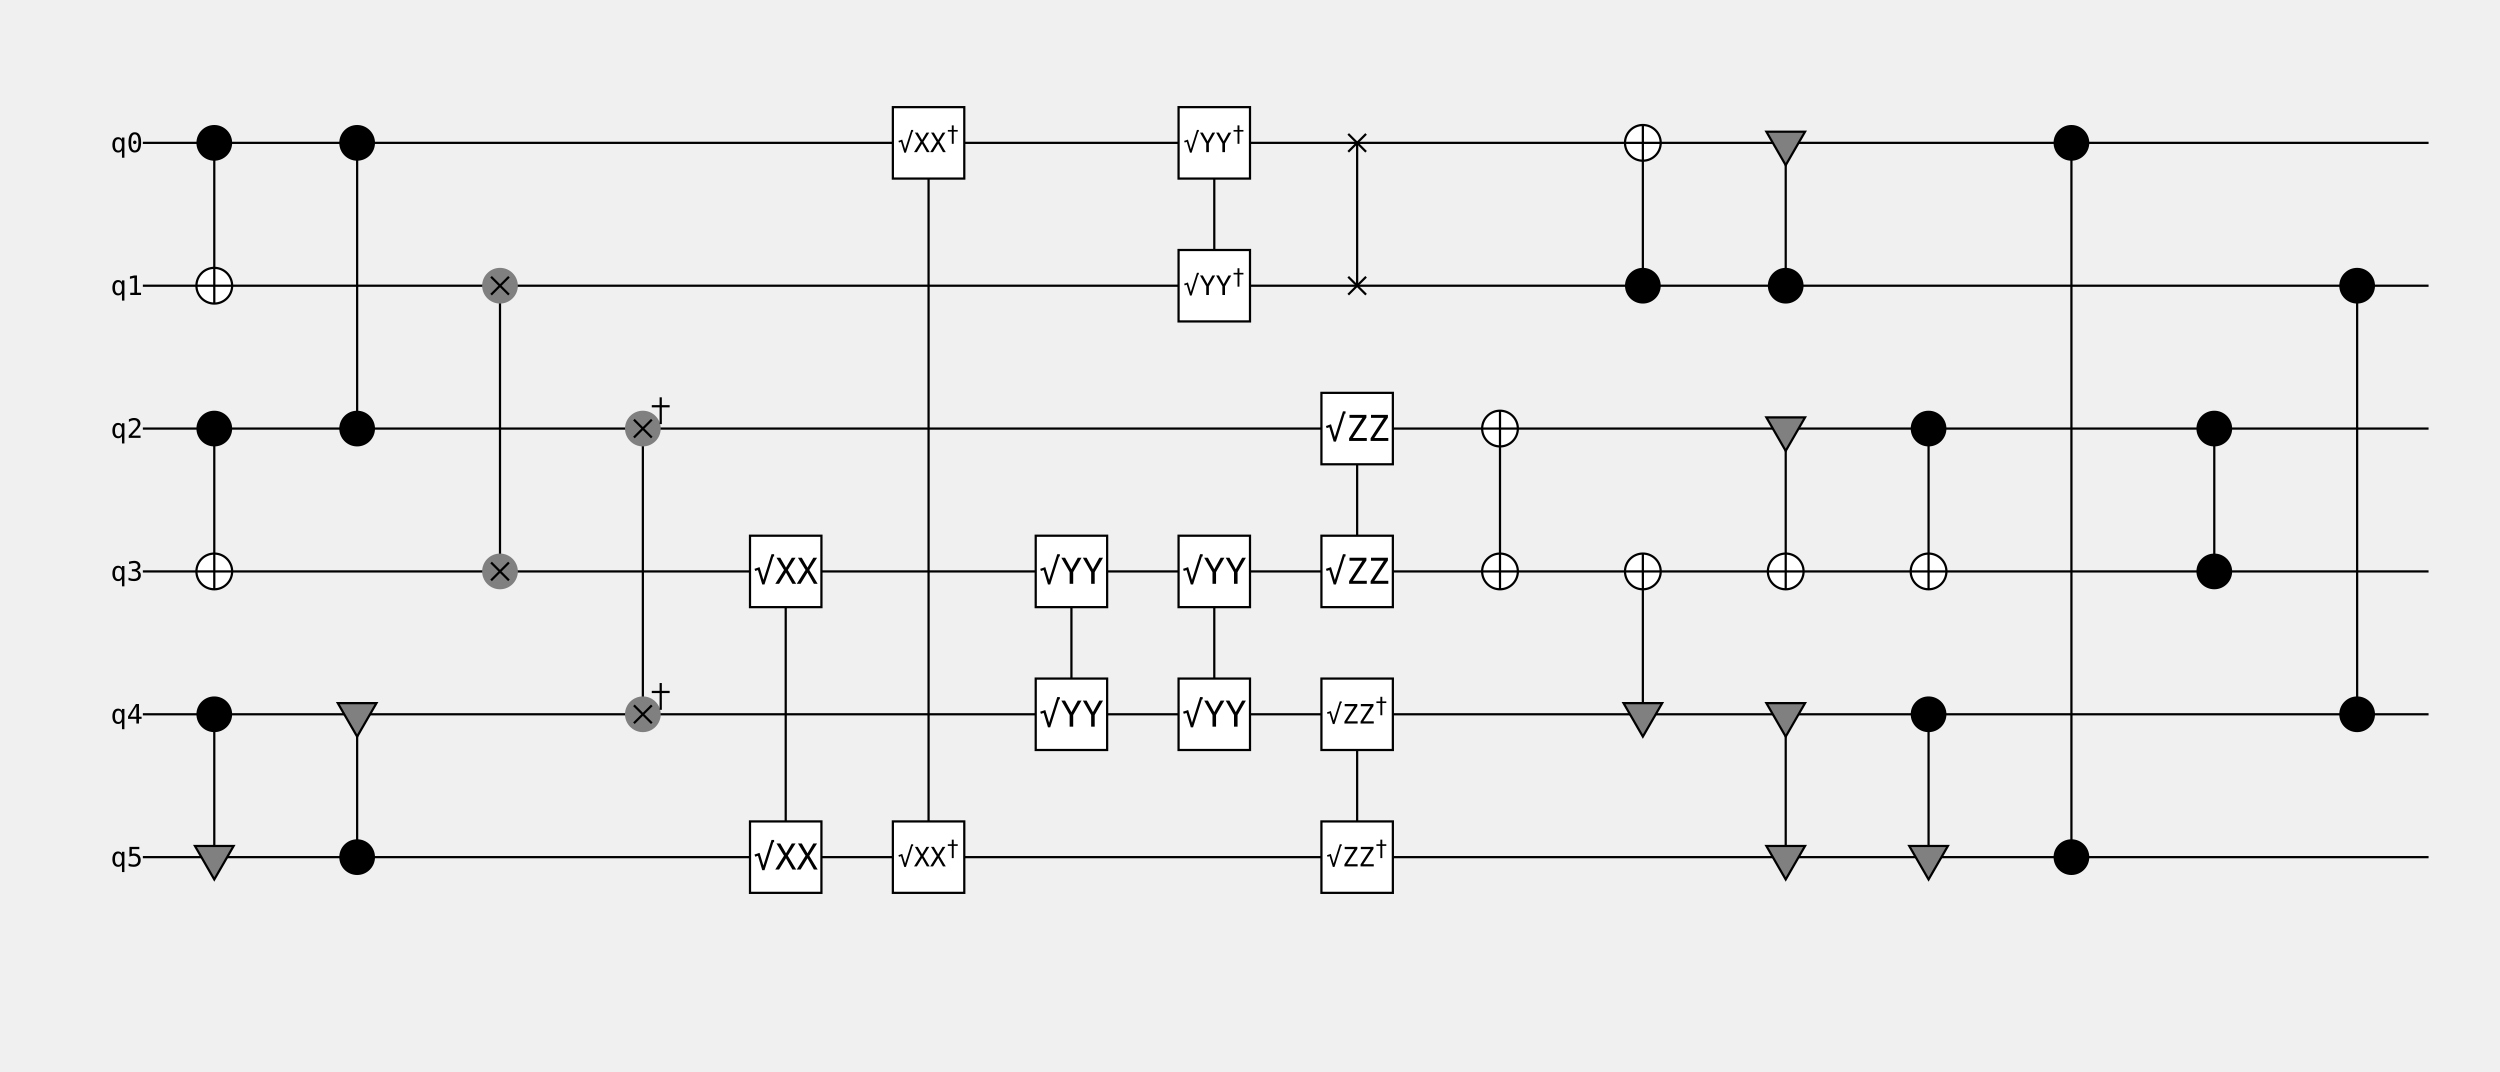
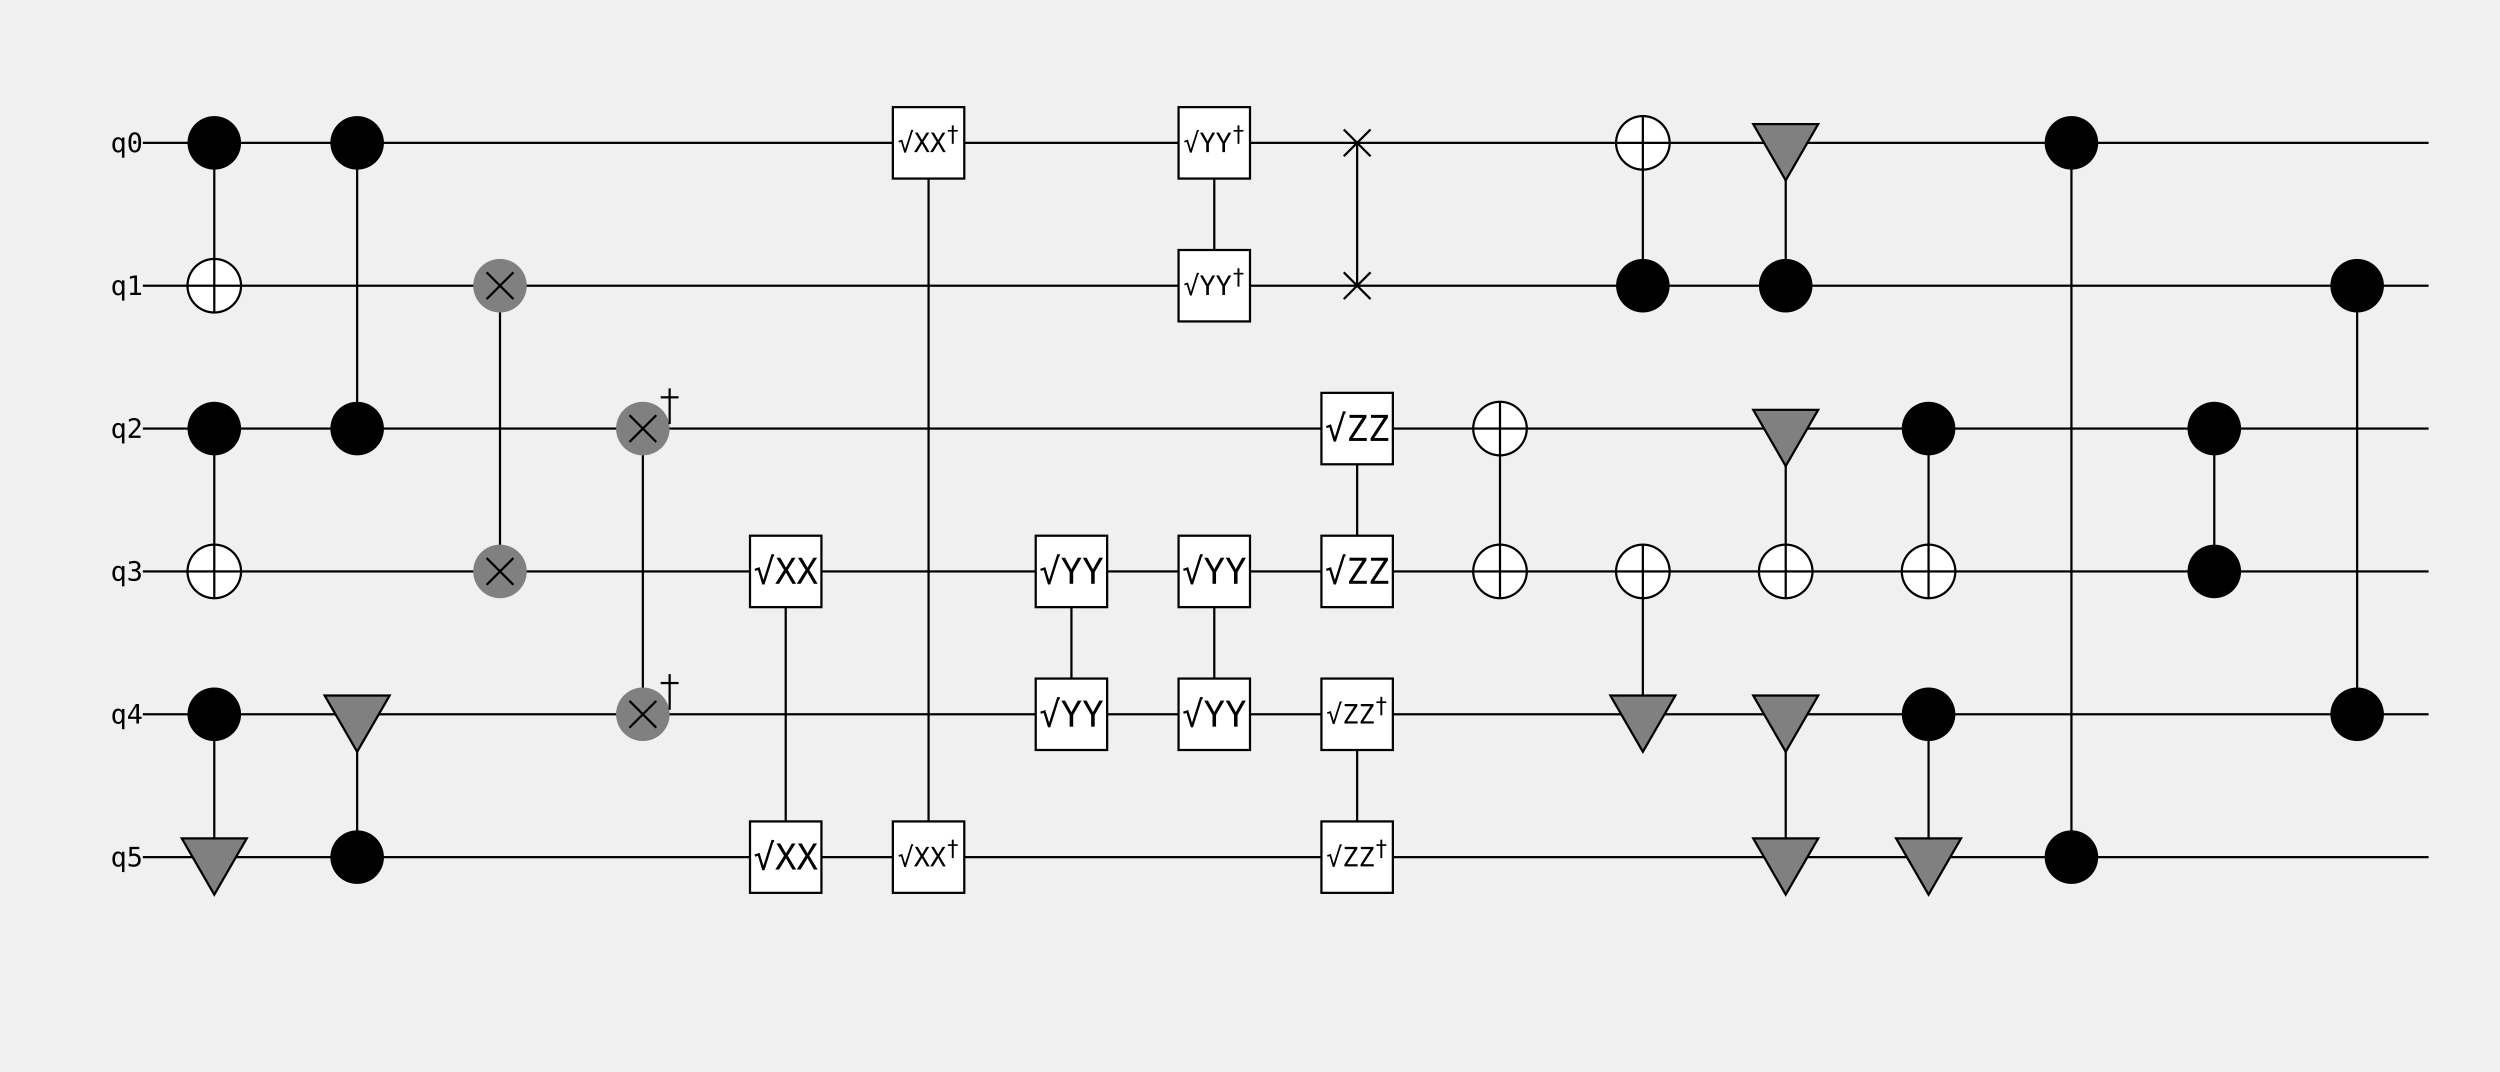
<svg xmlns="http://www.w3.org/2000/svg" viewBox="0 0 1120 480" version="1.1">
  <path d="M64,64 L1088,64 " stroke="black" />
  <text dominant-baseline="central" text-anchor="end" font-family="monospace" font-size="12" x="64" y="64">q0</text>
  <path d="M64,128 L1088,128 " stroke="black" />
  <text dominant-baseline="central" text-anchor="end" font-family="monospace" font-size="12" x="64" y="128">q1</text>
  <path d="M64,192 L1088,192 " stroke="black" />
  <text dominant-baseline="central" text-anchor="end" font-family="monospace" font-size="12" x="64" y="192">q2</text>
  <path d="M64,256 L1088,256 " stroke="black" />
  <text dominant-baseline="central" text-anchor="end" font-family="monospace" font-size="12" x="64" y="256">q3</text>
  <path d="M64,320 L1088,320 " stroke="black" />
  <text dominant-baseline="central" text-anchor="end" font-family="monospace" font-size="12" x="64" y="320">q4</text>
  <path d="M64,384 L1088,384 " stroke="black" />
  <text dominant-baseline="central" text-anchor="end" font-family="monospace" font-size="12" x="64" y="384">q5</text>
  <path d="M96,64 L96,128 " stroke="black" />
-   <circle cx="96" cy="64" r="8" stroke="none" fill="black" />
-   <circle cx="96" cy="128" r="8" stroke="black" fill="white" />
-   <path d="M88,128 L104,128 M96,120 L96,136 " stroke="black" />
+   <circle cx="96" cy="64" r="12" stroke="none" fill="black" />
+   <circle cx="96" cy="128" r="12" stroke="black" fill="white" />
+   <path d="M84,128 L108,128 M96,116 L96,140 " stroke="black" />
  <path d="M96,192 L96,256 " stroke="black" />
-   <circle cx="96" cy="192" r="8" stroke="none" fill="black" />
-   <circle cx="96" cy="256" r="8" stroke="black" fill="white" />
-   <path d="M88,256 L104,256 M96,248 L96,264 " stroke="black" />
+   <circle cx="96" cy="192" r="12" stroke="none" fill="black" />
+   <circle cx="96" cy="256" r="12" stroke="black" fill="white" />
+   <path d="M84,256 L108,256 M96,244 L96,268 " stroke="black" />
  <path d="M96,320 L96,384 " stroke="black" />
-   <circle cx="96" cy="320" r="8" stroke="none" fill="black" />
-   <path d="M96,394 L87.34,379 L104.66,379 Z" stroke="black" fill="gray" />
+   <circle cx="96" cy="320" r="12" stroke="none" fill="black" />
+   <path d="M96,400.8 L81.451,375.6 L110.549,375.6 Z" stroke="black" fill="gray" />
  <path d="M160,320 L160,384 " stroke="black" />
-   <circle cx="160" cy="384" r="8" stroke="none" fill="black" />
-   <path d="M160,330 L151.34,315 L168.66,315 Z" stroke="black" fill="gray" />
+   <circle cx="160" cy="384" r="12" stroke="none" fill="black" />
+   <path d="M160,336.8 L145.451,311.6 L174.549,311.6 Z" stroke="black" fill="gray" />
  <path d="M160,64 L160,192 " stroke="black" />
-   <circle cx="160" cy="64" r="8" stroke="none" fill="black" />
-   <circle cx="160" cy="192" r="8" stroke="none" fill="black" />
+   <circle cx="160" cy="64" r="12" stroke="none" fill="black" />
+   <circle cx="160" cy="192" r="12" stroke="none" fill="black" />
  <path d="M224,128 L224,256 " stroke="black" />
-   <circle cx="224" cy="128" r="8" stroke="none" fill="gray" />
-   <path d="M220,124 L228,132 M228,124 L220,132 " stroke="black" />
-   <circle cx="224" cy="256" r="8" stroke="none" fill="gray" />
-   <path d="M220,252 L228,260 M228,252 L220,260 " stroke="black" />
+   <circle cx="224" cy="128" r="12" stroke="none" fill="gray" />
+   <path d="M218,122 L230,134 M230,122 L218,134 " stroke="black" />
+   <circle cx="224" cy="256" r="12" stroke="none" fill="gray" />
+   <path d="M218,250 L230,262 M230,250 L218,262 " stroke="black" />
  <path d="M288,192 L288,320 " stroke="black" />
-   <circle cx="288" cy="192" r="8" stroke="none" fill="gray" />
-   <path d="M284,188 L292,196 M292,188 L284,196 " stroke="black" />
-   <path d="M292,182 L300,182 M296,178 L296,190 " stroke="black" />
-   <circle cx="288" cy="320" r="8" stroke="none" fill="gray" />
-   <path d="M284,316 L292,324 M292,316 L284,324 " stroke="black" />
-   <path d="M292,310 L300,310 M296,306 L296,318 " stroke="black" />
+   <circle cx="288" cy="192" r="12" stroke="none" fill="gray" />
+   <path d="M282,186 L294,198 M294,186 L282,198 " stroke="black" />
+   <path d="M296,178 L304,178 M300,174 L300,190 " stroke="black" />
+   <circle cx="288" cy="320" r="12" stroke="none" fill="gray" />
+   <path d="M282,314 L294,326 M294,314 L282,326 " stroke="black" />
+   <path d="M296,306 L304,306 M300,302 L300,318 " stroke="black" />
  <path d="M352,256 L352,384 " stroke="black" />
  <rect x="336" y="240" width="32" height="32" stroke="black" fill="white" />
  <text dominant-baseline="central" text-anchor="middle" font-family="monospace" font-size="16" x="352" y="256">√XX</text>
  <rect x="336" y="368" width="32" height="32" stroke="black" fill="white" />
  <text dominant-baseline="central" text-anchor="middle" font-family="monospace" font-size="16" x="352" y="384">√XX</text>
  <path d="M416,64 L416,384 " stroke="black" />
  <rect x="400" y="48" width="32" height="32" stroke="black" fill="white" />
  <text dominant-baseline="central" text-anchor="middle" font-family="monospace" font-size="12" x="416" y="64">√XX<tspan baseline-shift="super" font-size="10">†</tspan>
  </text>
  <rect x="400" y="368" width="32" height="32" stroke="black" fill="white" />
  <text dominant-baseline="central" text-anchor="middle" font-family="monospace" font-size="12" x="416" y="384">√XX<tspan baseline-shift="super" font-size="10">†</tspan>
  </text>
  <path d="M480,256 L480,320 " stroke="black" />
  <rect x="464" y="240" width="32" height="32" stroke="black" fill="white" />
  <text dominant-baseline="central" text-anchor="middle" font-family="monospace" font-size="16" x="480" y="256">√YY</text>
  <rect x="464" y="304" width="32" height="32" stroke="black" fill="white" />
  <text dominant-baseline="central" text-anchor="middle" font-family="monospace" font-size="16" x="480" y="320">√YY</text>
  <path d="M544,256 L544,320 " stroke="black" />
  <rect x="528" y="304" width="32" height="32" stroke="black" fill="white" />
  <text dominant-baseline="central" text-anchor="middle" font-family="monospace" font-size="16" x="544" y="320">√YY</text>
  <rect x="528" y="240" width="32" height="32" stroke="black" fill="white" />
  <text dominant-baseline="central" text-anchor="middle" font-family="monospace" font-size="16" x="544" y="256">√YY</text>
  <path d="M544,64 L544,128 " stroke="black" />
  <rect x="528" y="48" width="32" height="32" stroke="black" fill="white" />
  <text dominant-baseline="central" text-anchor="middle" font-family="monospace" font-size="12" x="544" y="64">√YY<tspan baseline-shift="super" font-size="10">†</tspan>
  </text>
  <rect x="528" y="112" width="32" height="32" stroke="black" fill="white" />
  <text dominant-baseline="central" text-anchor="middle" font-family="monospace" font-size="12" x="544" y="128">√YY<tspan baseline-shift="super" font-size="10">†</tspan>
  </text>
  <path d="M608,192 L608,256 " stroke="black" />
  <rect x="592" y="176" width="32" height="32" stroke="black" fill="white" />
  <text dominant-baseline="central" text-anchor="middle" font-family="monospace" font-size="16" x="608" y="192">√ZZ</text>
  <rect x="592" y="240" width="32" height="32" stroke="black" fill="white" />
  <text dominant-baseline="central" text-anchor="middle" font-family="monospace" font-size="16" x="608" y="256">√ZZ</text>
  <path d="M608,320 L608,384 " stroke="black" />
  <rect x="592" y="304" width="32" height="32" stroke="black" fill="white" />
  <text dominant-baseline="central" text-anchor="middle" font-family="monospace" font-size="12" x="608" y="320">√ZZ<tspan baseline-shift="super" font-size="10">†</tspan>
  </text>
  <rect x="592" y="368" width="32" height="32" stroke="black" fill="white" />
  <text dominant-baseline="central" text-anchor="middle" font-family="monospace" font-size="12" x="608" y="384">√ZZ<tspan baseline-shift="super" font-size="10">†</tspan>
  </text>
  <path d="M608,64 L608,128 " stroke="black" />
-   <path d="M604,60 L612,68 M612,60 L604,68 " stroke="black" />
-   <path d="M604,124 L612,132 M612,124 L604,132 " stroke="black" />
+   <path d="M602,58 L614,70 M614,58 L602,70 " stroke="black" />
+   <path d="M602,122 L614,134 M614,122 L602,134 " stroke="black" />
  <path d="M672,192 L672,256 " stroke="black" />
-   <circle cx="672" cy="192" r="8" stroke="black" fill="white" />
-   <path d="M664,192 L680,192 M672,184 L672,200 " stroke="black" />
-   <circle cx="672" cy="256" r="8" stroke="black" fill="white" />
-   <path d="M664,256 L680,256 M672,248 L672,264 " stroke="black" />
+   <circle cx="672" cy="192" r="12" stroke="black" fill="white" />
+   <path d="M660,192 L684,192 M672,180 L672,204 " stroke="black" />
+   <circle cx="672" cy="256" r="12" stroke="black" fill="white" />
+   <path d="M660,256 L684,256 M672,244 L672,268 " stroke="black" />
  <path d="M736,256 L736,320 " stroke="black" />
-   <circle cx="736" cy="256" r="8" stroke="black" fill="white" />
-   <path d="M728,256 L744,256 M736,248 L736,264 " stroke="black" />
-   <path d="M736,330 L727.34,315 L744.66,315 Z" stroke="black" fill="gray" />
+   <circle cx="736" cy="256" r="12" stroke="black" fill="white" />
+   <path d="M724,256 L748,256 M736,244 L736,268 " stroke="black" />
+   <path d="M736,336.8 L721.451,311.6 L750.549,311.6 Z" stroke="black" fill="gray" />
  <path d="M736,64 L736,128 " stroke="black" />
-   <circle cx="736" cy="64" r="8" stroke="black" fill="white" />
-   <path d="M728,64 L744,64 M736,56 L736,72 " stroke="black" />
-   <circle cx="736" cy="128" r="8" stroke="none" fill="black" />
+   <circle cx="736" cy="64" r="12" stroke="black" fill="white" />
+   <path d="M724,64 L748,64 M736,52 L736,76 " stroke="black" />
+   <circle cx="736" cy="128" r="12" stroke="none" fill="black" />
  <path d="M800,192 L800,256 " stroke="black" />
-   <path d="M800,202 L791.34,187 L808.66,187 Z" stroke="black" fill="gray" />
-   <circle cx="800" cy="256" r="8" stroke="black" fill="white" />
-   <path d="M792,256 L808,256 M800,248 L800,264 " stroke="black" />
+   <path d="M800,208.8 L785.451,183.6 L814.549,183.6 Z" stroke="black" fill="gray" />
+   <circle cx="800" cy="256" r="12" stroke="black" fill="white" />
+   <path d="M788,256 L812,256 M800,244 L800,268 " stroke="black" />
  <path d="M800,320 L800,384 " stroke="black" />
-   <path d="M800,330 L791.34,315 L808.66,315 Z" stroke="black" fill="gray" />
-   <path d="M800,394 L791.34,379 L808.66,379 Z" stroke="black" fill="gray" />
+   <path d="M800,336.8 L785.451,311.6 L814.549,311.6 Z" stroke="black" fill="gray" />
+   <path d="M800,400.8 L785.451,375.6 L814.549,375.6 Z" stroke="black" fill="gray" />
  <path d="M800,64 L800,128 " stroke="black" />
-   <path d="M800,74 L791.34,59 L808.66,59 Z" stroke="black" fill="gray" />
-   <circle cx="800" cy="128" r="8" stroke="none" fill="black" />
+   <path d="M800,80.8 L785.451,55.6 L814.549,55.6 Z" stroke="black" fill="gray" />
+   <circle cx="800" cy="128" r="12" stroke="none" fill="black" />
  <path d="M864,192 L864,256 " stroke="black" />
-   <circle cx="864" cy="192" r="8" stroke="none" fill="black" />
-   <circle cx="864" cy="256" r="8" stroke="black" fill="white" />
-   <path d="M856,256 L872,256 M864,248 L864,264 " stroke="black" />
+   <circle cx="864" cy="192" r="12" stroke="none" fill="black" />
+   <circle cx="864" cy="256" r="12" stroke="black" fill="white" />
+   <path d="M852,256 L876,256 M864,244 L864,268 " stroke="black" />
  <path d="M864,320 L864,384 " stroke="black" />
-   <circle cx="864" cy="320" r="8" stroke="none" fill="black" />
-   <path d="M864,394 L855.34,379 L872.66,379 Z" stroke="black" fill="gray" />
+   <circle cx="864" cy="320" r="12" stroke="none" fill="black" />
+   <path d="M864,400.8 L849.451,375.6 L878.549,375.6 Z" stroke="black" fill="gray" />
  <path d="M928,64 L928,384 " stroke="black" />
-   <circle cx="928" cy="64" r="8" stroke="none" fill="black" />
-   <circle cx="928" cy="384" r="8" stroke="none" fill="black" />
+   <circle cx="928" cy="64" r="12" stroke="none" fill="black" />
+   <circle cx="928" cy="384" r="12" stroke="none" fill="black" />
  <path d="M992,192 L992,256 " stroke="black" />
-   <circle cx="992" cy="192" r="8" stroke="none" fill="black" />
-   <circle cx="992" cy="256" r="8" stroke="none" fill="black" />
+   <circle cx="992" cy="192" r="12" stroke="none" fill="black" />
+   <circle cx="992" cy="256" r="12" stroke="none" fill="black" />
  <path d="M1056,128 L1056,320 " stroke="black" />
-   <circle cx="1056" cy="128" r="8" stroke="none" fill="black" />
-   <circle cx="1056" cy="320" r="8" stroke="none" fill="black" />
+   <circle cx="1056" cy="128" r="12" stroke="none" fill="black" />
+   <circle cx="1056" cy="320" r="12" stroke="none" fill="black" />
</svg>
